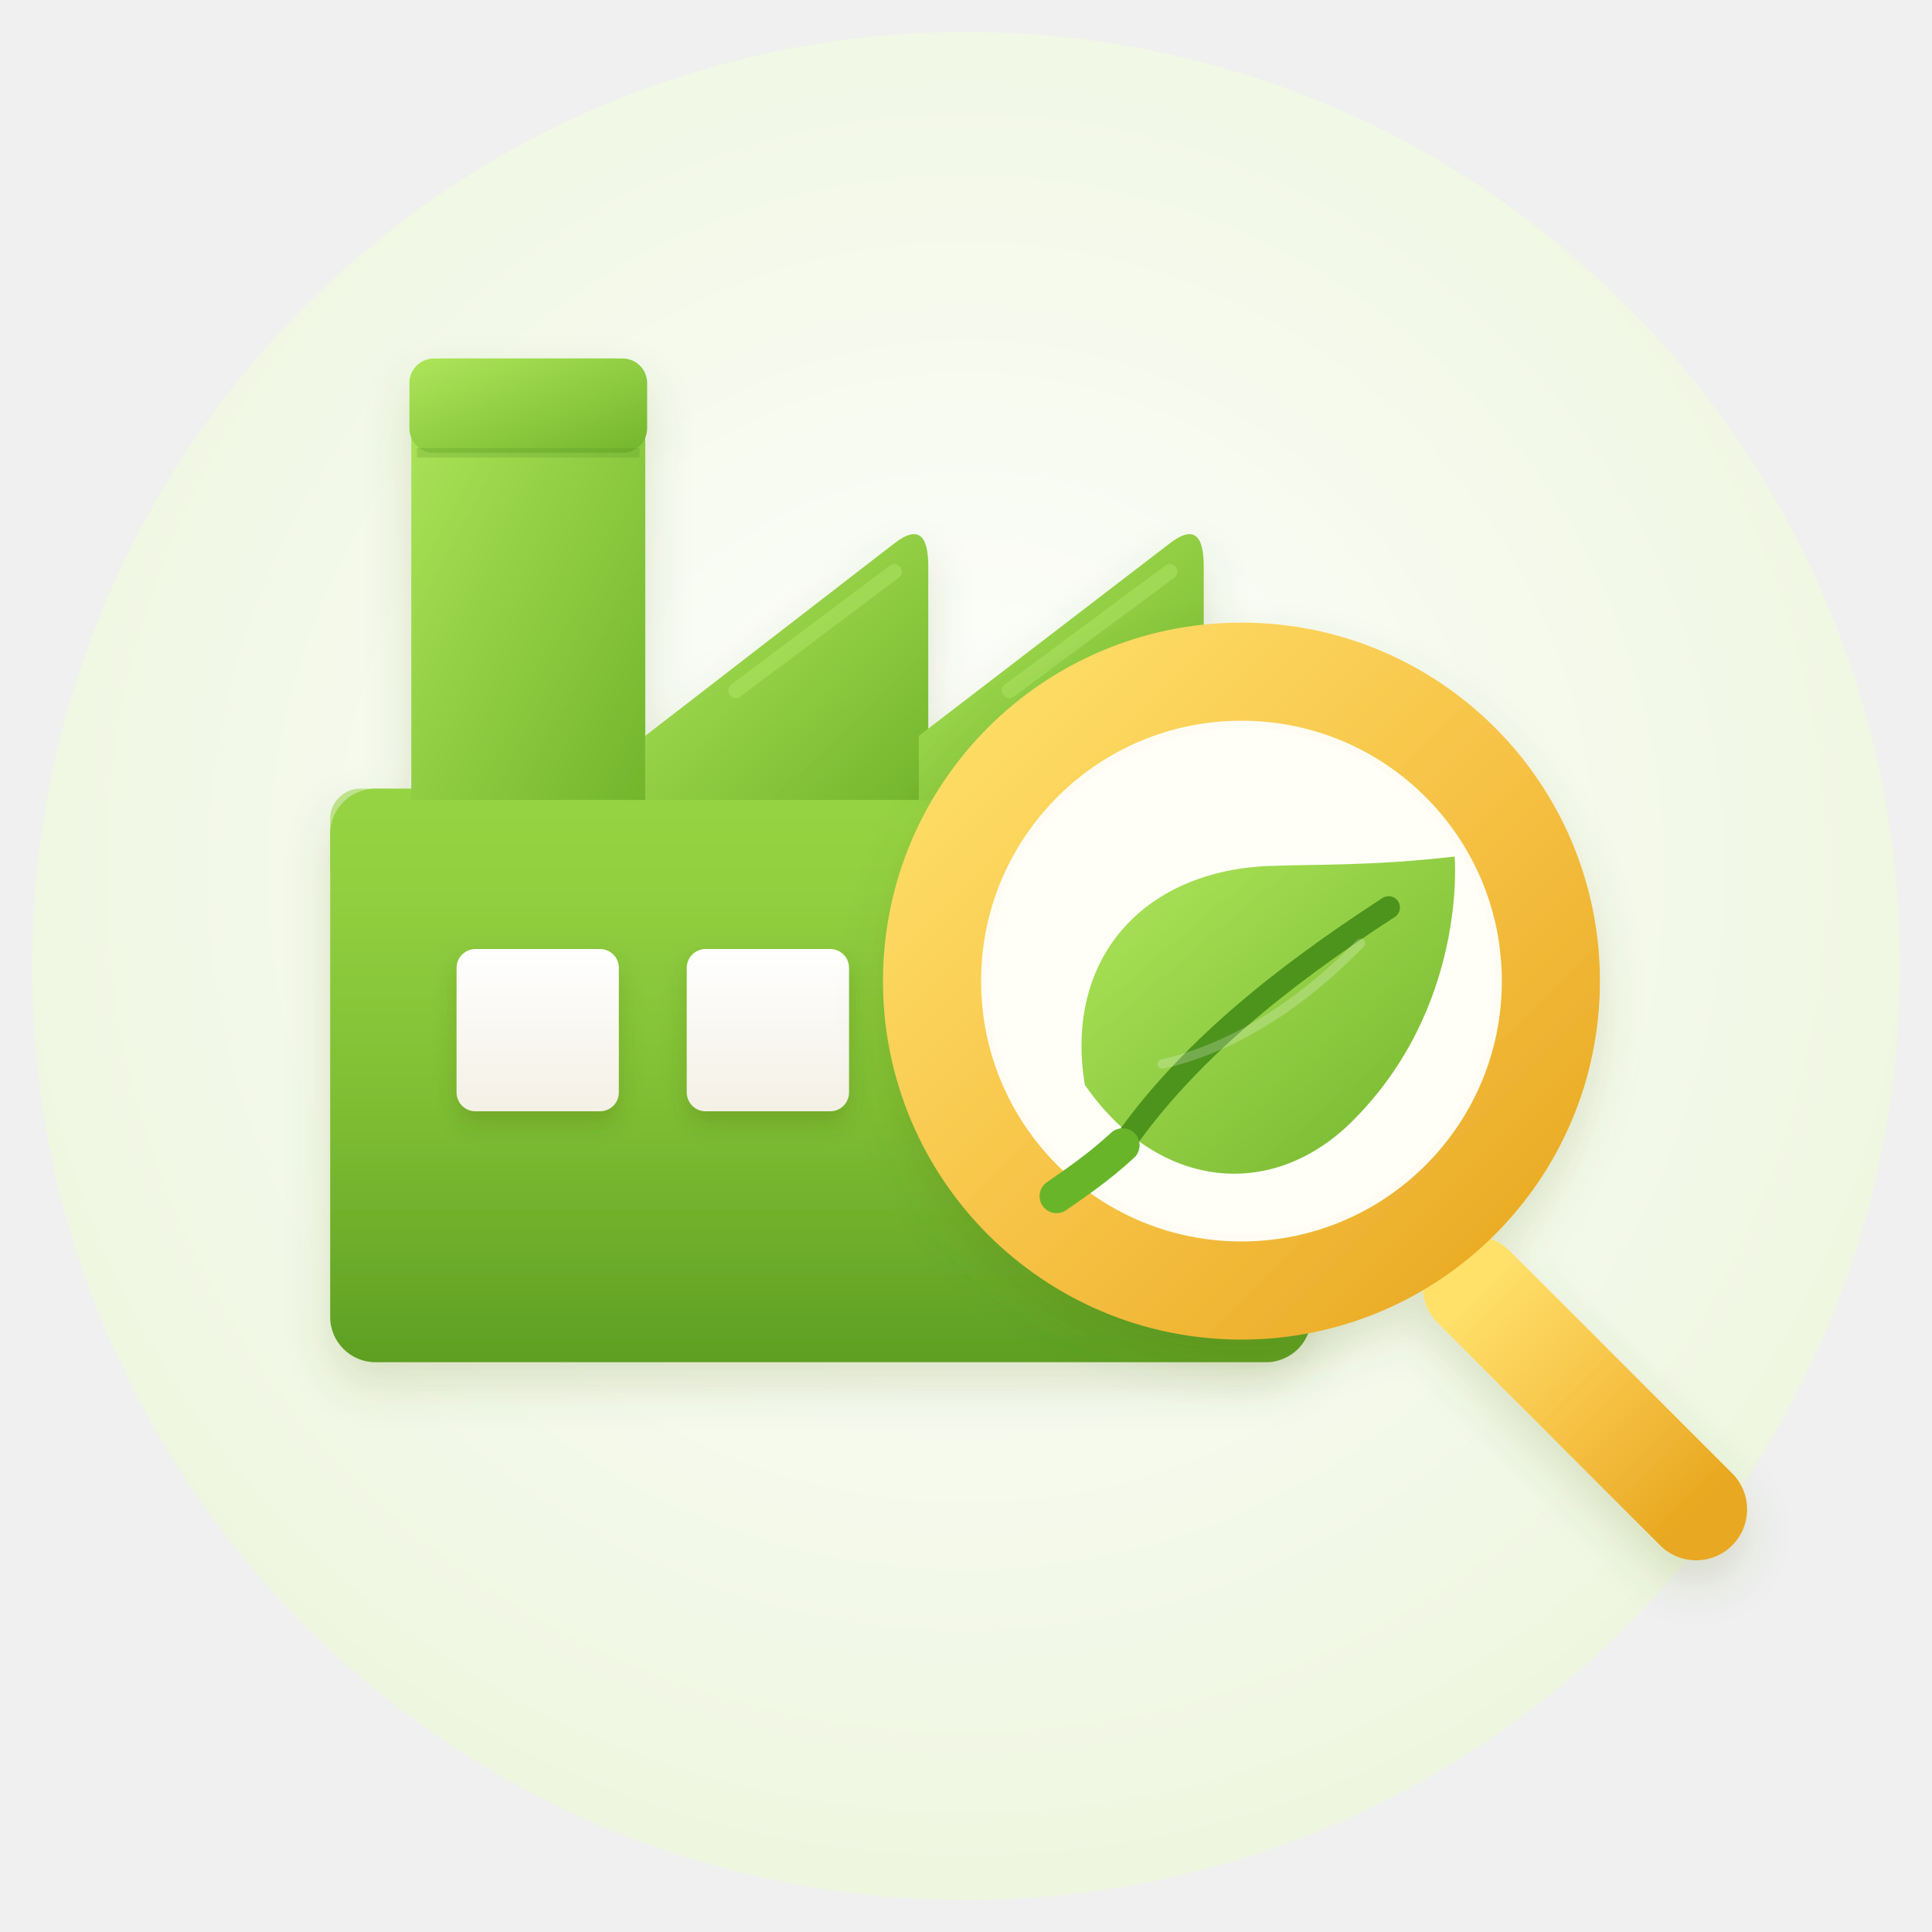
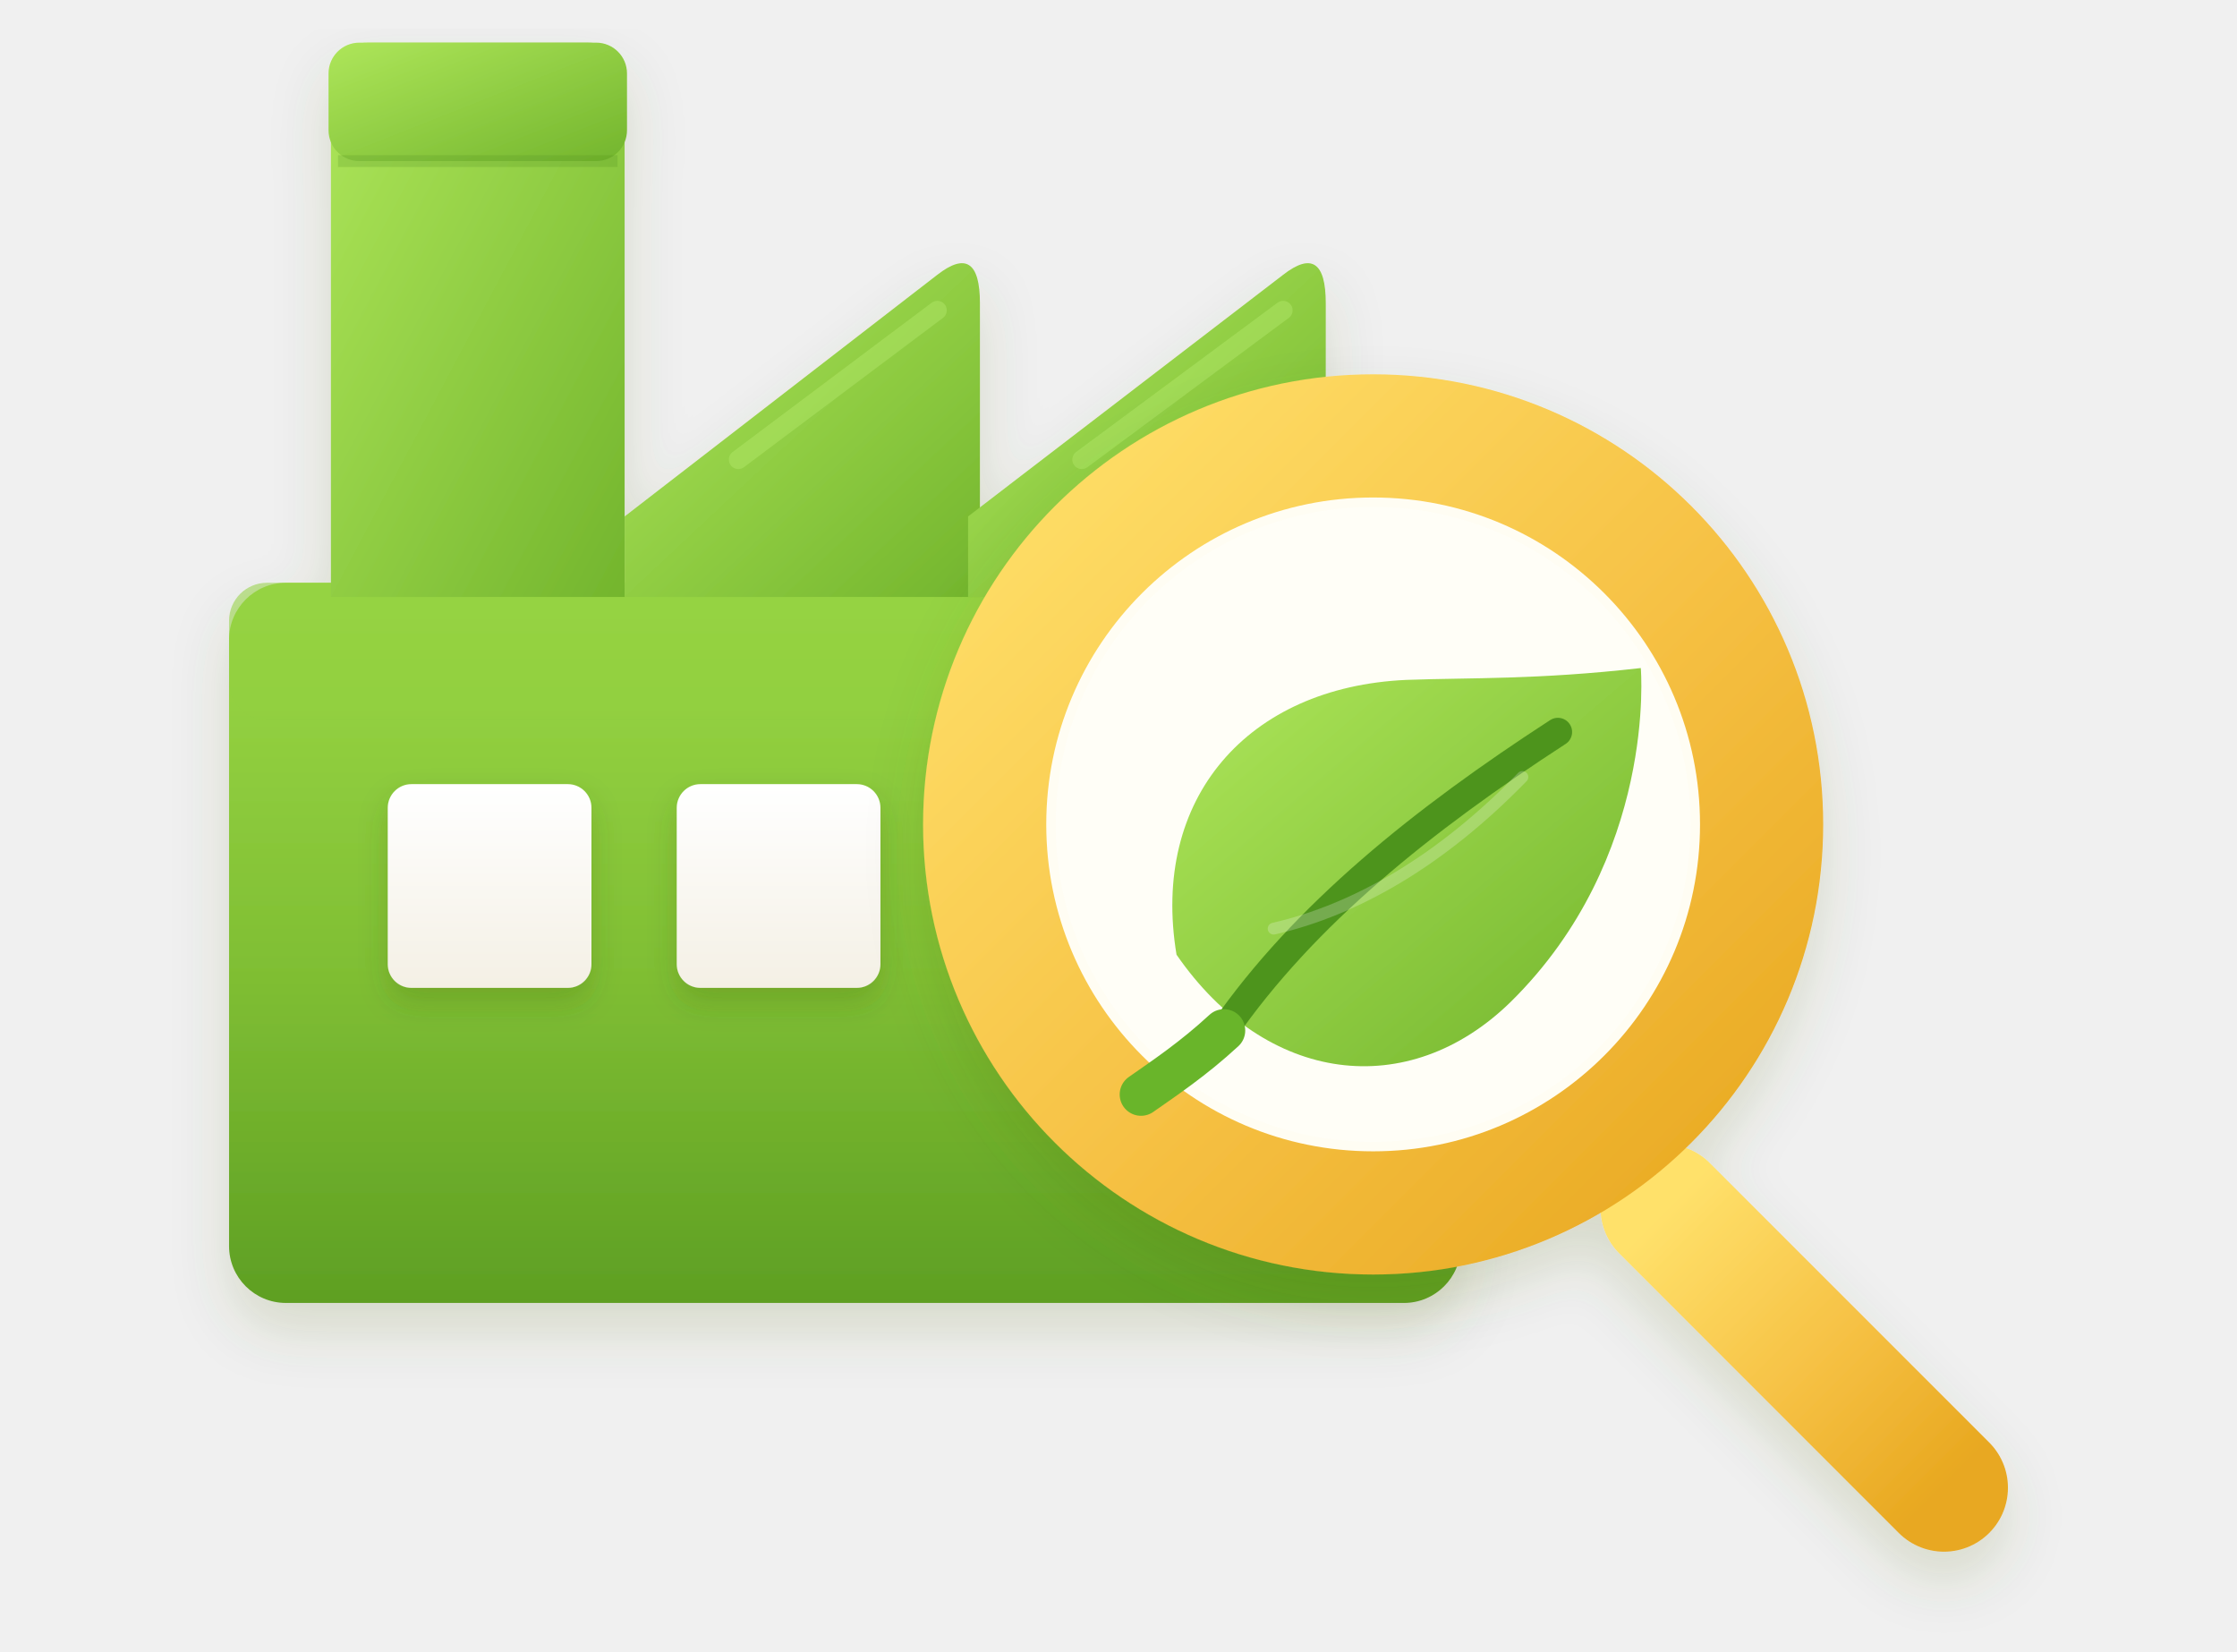
- <svg xmlns="http://www.w3.org/2000/svg" width="1024" height="1024" viewBox="0 0 1024 1024" role="img" aria-label="政府資源 icon">
+ <svg xmlns="http://www.w3.org/2000/svg" width="944.4" height="697" viewBox="78.3 172 944.4 697" role="img" aria-label="政府資源 icon">
  <defs>
    <radialGradient id="bg" cx="50%" cy="45%" r="55%">
      <stop offset="0%" stop-color="#ffffff" />
      <stop offset="100%" stop-color="#eef6df" />
    </radialGradient>
    <linearGradient id="green" x1="0" y1="0" x2="0" y2="1">
      <stop offset="0%" stop-color="#9bd846" />
      <stop offset="55%" stop-color="#7fbe33" />
      <stop offset="100%" stop-color="#5e9f23" />
    </linearGradient>
    <linearGradient id="greenLight" x1="0" y1="0" x2="1" y2="1">
      <stop offset="0%" stop-color="#aee65a" />
      <stop offset="100%" stop-color="#73b52d" />
    </linearGradient>
    <linearGradient id="yellow" x1="0" y1="0" x2="1" y2="1">
      <stop offset="0%" stop-color="#ffe16b" />
      <stop offset="55%" stop-color="#f6c144" />
      <stop offset="100%" stop-color="#e8a820" />
    </linearGradient>
    <linearGradient id="cream" x1="0" y1="0" x2="0" y2="1">
      <stop offset="0%" stop-color="#ffffff" />
      <stop offset="100%" stop-color="#f4f0e5" />
    </linearGradient>
    <filter id="softShadow" x="-20%" y="-20%" width="140%" height="140%">
      <feDropShadow dx="0" dy="12" stdDeviation="12" flood-color="#496100" flood-opacity="0.16" />
    </filter>
    <filter id="smallShadow" x="-30%" y="-30%" width="160%" height="160%">
      <feDropShadow dx="0" dy="6" stdDeviation="6" flood-color="#335000" flood-opacity="0.20" />
    </filter>
  </defs>
-   <circle cx="512" cy="512" r="495" fill="url(#bg)" />
  <g filter="url(#softShadow)">
    <rect x="175" y="418" width="520" height="304" rx="24" fill="url(#green)" />
    <rect x="175" y="418" width="520" height="58" rx="16" fill="#91cf3f" opacity="0.55" />
    <path d="M218 205 Q218 190 234 190 H326 Q342 190 342 205 V424 H218 Z" fill="url(#greenLight)" />
    <rect x="217" y="190" width="126" height="50" rx="13" fill="url(#greenLight)" />
    <path d="M221 240 H339" stroke="#4f8f20" stroke-width="5" opacity="0.22" />
    <path d="M342 424 V390 L474 288 Q492 274 492 300 V424 Z" fill="url(#greenLight)" />
    <path d="M487 424 V390 L620 288 Q638 274 638 300 V424 Z" fill="url(#greenLight)" />
    <path d="M390 366 L474 303" stroke="#bdf076" stroke-width="8" stroke-linecap="round" opacity="0.35" />
    <path d="M535 366 L620 303" stroke="#bdf076" stroke-width="8" stroke-linecap="round" opacity="0.35" />
    <rect x="242" y="503" width="86" height="86" rx="10" fill="url(#cream)" filter="url(#smallShadow)" />
    <rect x="364" y="503" width="86" height="86" rx="10" fill="url(#cream)" filter="url(#smallShadow)" />
  </g>
  <g filter="url(#softShadow)">
    <path d="M781 682 L899 800" stroke="url(#yellow)" stroke-width="54" stroke-linecap="round" />
    <circle cx="658" cy="520" r="164" fill="#fffdf3" stroke="url(#yellow)" stroke-width="52" />
    <circle cx="658" cy="520" r="134" fill="#fffef8" opacity="0.94" />
    <path d="M575 575 C564 509 605 462 672 459 C699 458 727 459 771 454 C771 454 778 534 716 595 C673 637 613 630 575 575 Z" fill="url(#greenLight)" />
    <path d="M595 607 C629 558 679 518 736 481" fill="none" stroke="#4e941e" stroke-width="12" stroke-linecap="round" />
    <path d="M595 607 C582 619 570 627 560 634" fill="none" stroke="#69b52a" stroke-width="18" stroke-linecap="round" />
    <path d="M616 564 C651 556 687 535 721 500" fill="none" stroke="#ffffff" stroke-width="5" opacity="0.22" stroke-linecap="round" />
  </g>
</svg>
